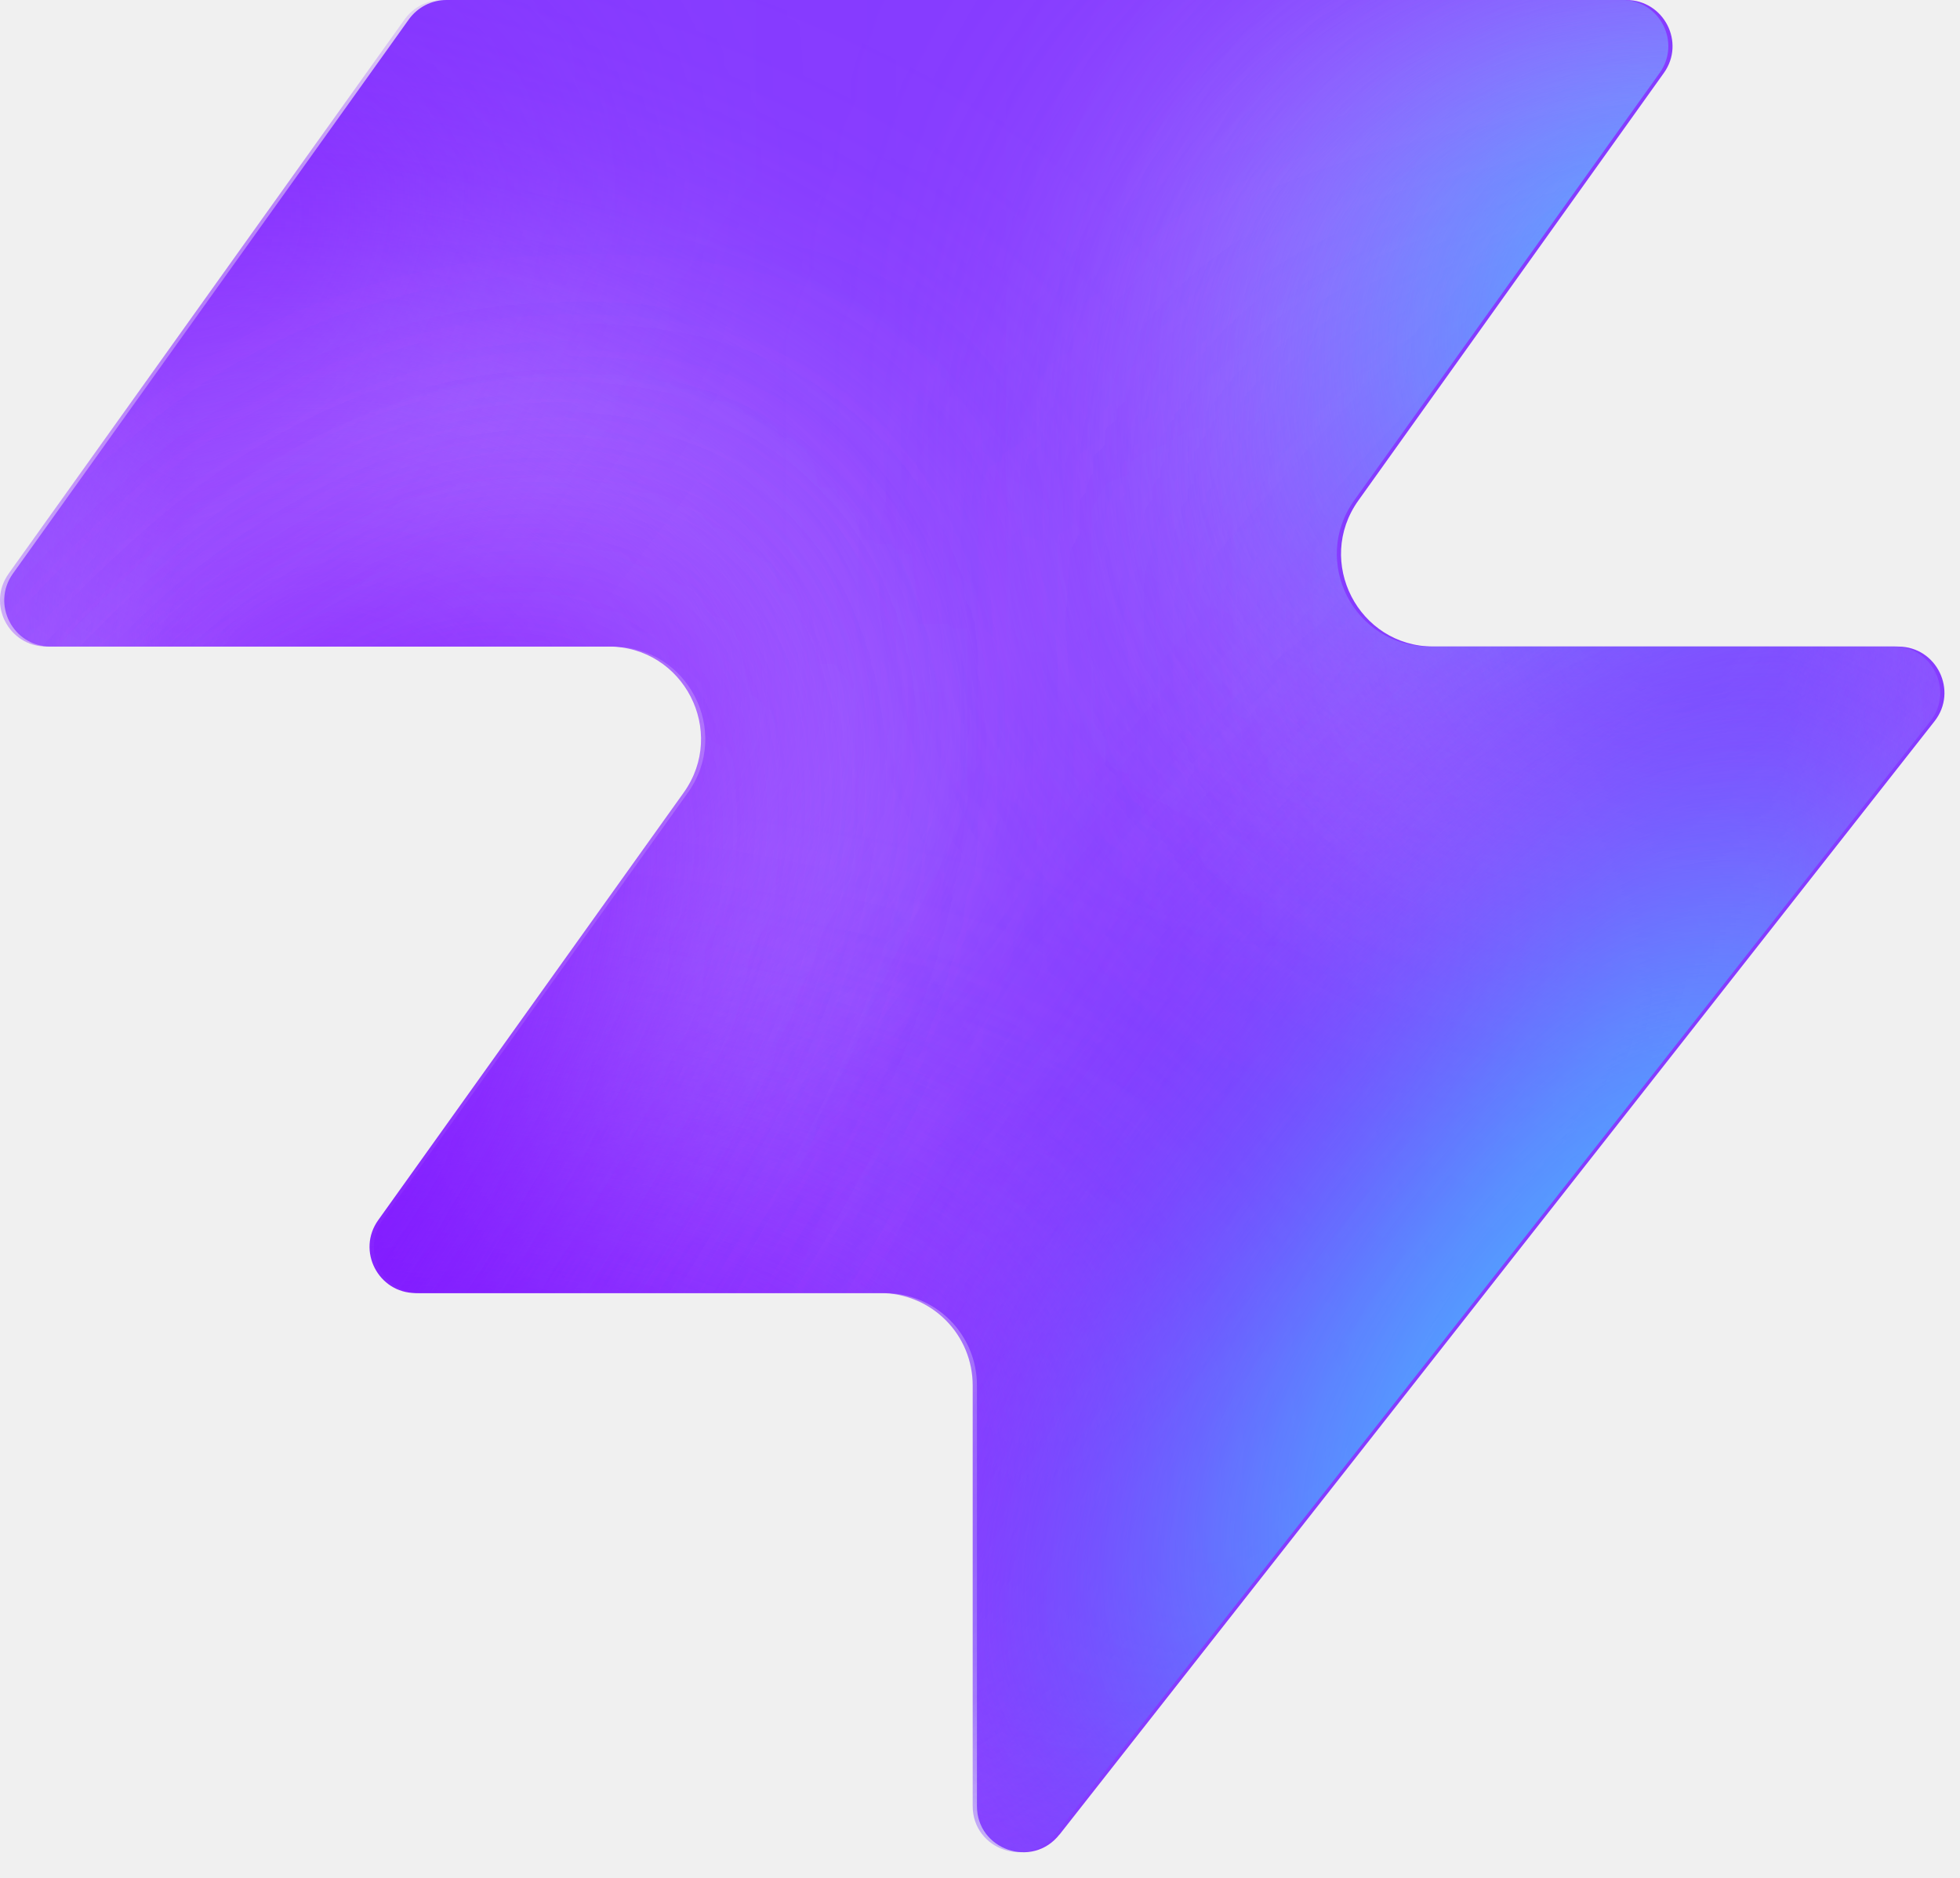
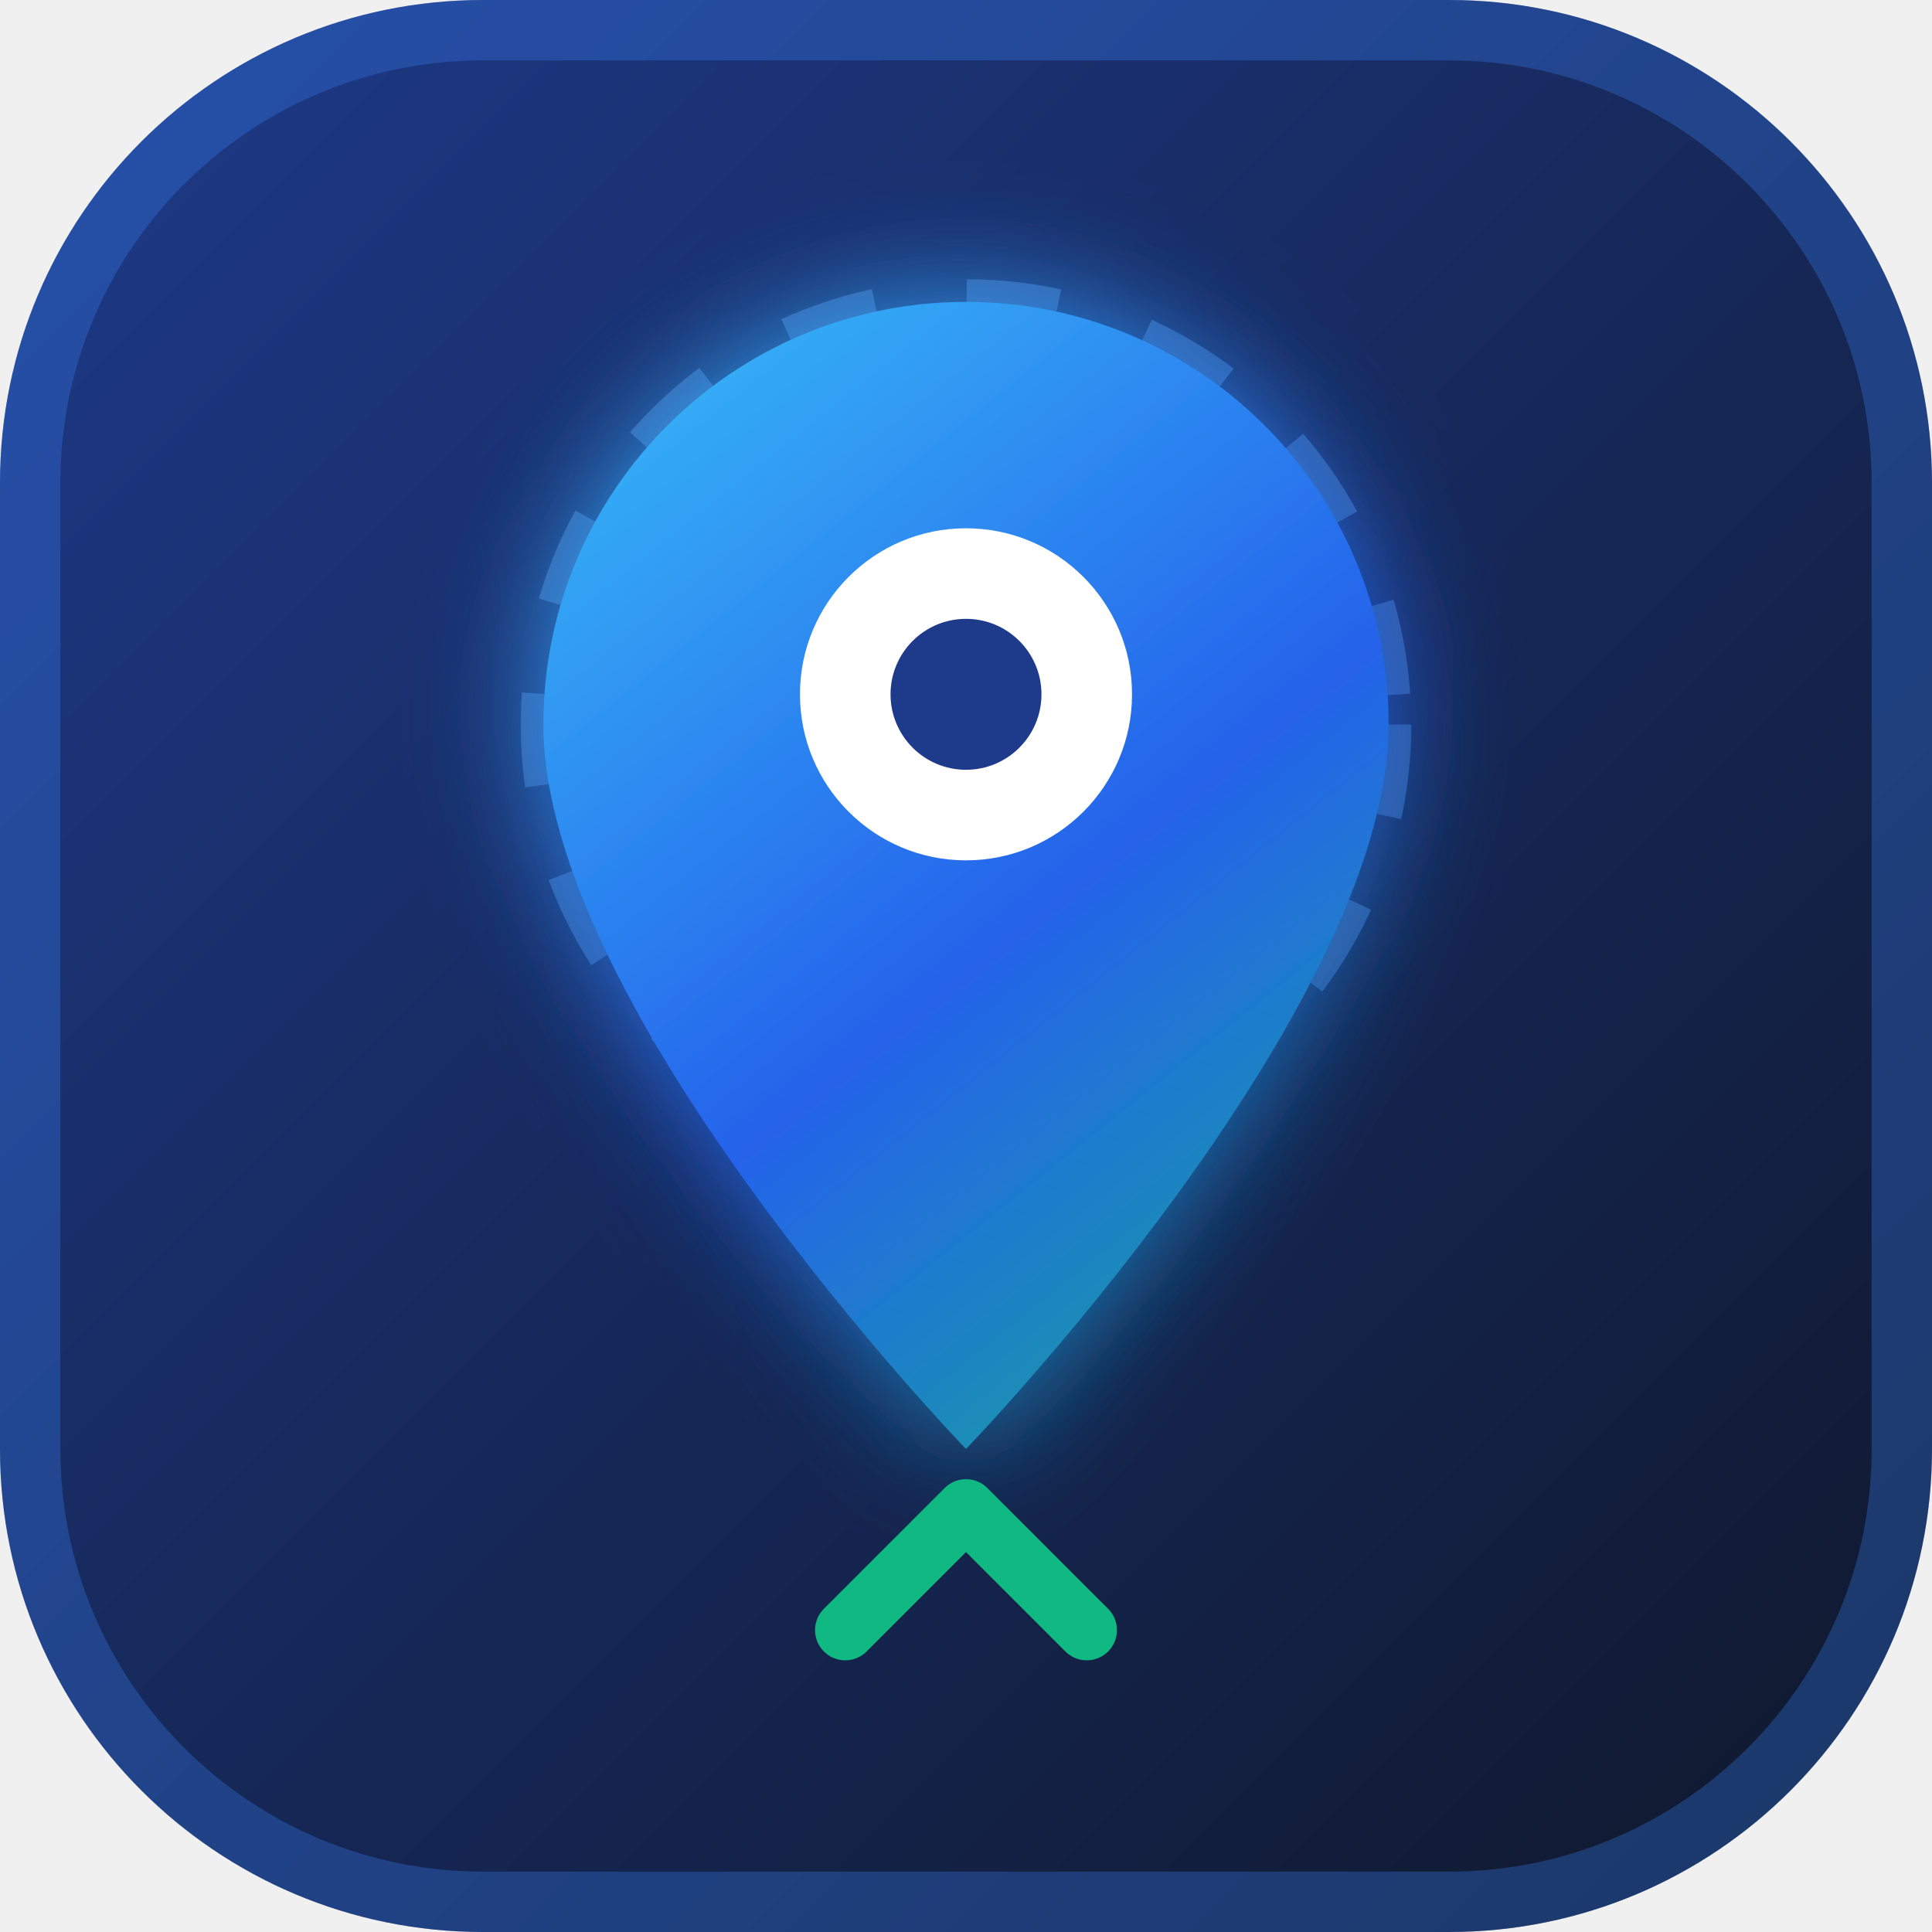
- <svg xmlns="http://www.w3.org/2000/svg" width="48" height="46" fill="none" viewBox="0 0 48 46">
-   <path fill="#863bff" d="M25.946 44.938c-.664.845-2.021.375-2.021-.698V33.937a2.26 2.26 0 0 0-2.262-2.262H10.287c-.92 0-1.456-1.04-.92-1.788l7.48-10.471c1.07-1.497 0-3.578-1.842-3.578H1.237c-.92 0-1.456-1.04-.92-1.788L10.013.474c.214-.297.556-.474.92-.474h28.894c.92 0 1.456 1.04.92 1.788l-7.48 10.471c-1.07 1.498 0 3.579 1.842 3.579h11.377c.943 0 1.473 1.088.89 1.83L25.947 44.94z" style="fill:#863bff;fill:color(display-p3 .525 .23 1);fill-opacity:1" />
-   <mask id="a" width="48" height="46" x="0" y="0" maskUnits="userSpaceOnUse" style="mask-type:alpha">
-     <path fill="#000" d="M25.842 44.938c-.664.844-2.021.375-2.021-.698V33.937a2.26 2.26 0 0 0-2.262-2.262H10.183c-.92 0-1.456-1.04-.92-1.788l7.48-10.471c1.07-1.498 0-3.579-1.842-3.579H1.133c-.92 0-1.456-1.04-.92-1.787L9.91.473c.214-.297.556-.474.92-.474h28.894c.92 0 1.456 1.04.92 1.788l-7.48 10.471c-1.07 1.498 0 3.578 1.842 3.578h11.377c.943 0 1.473 1.088.89 1.832L25.843 44.94z" style="fill:#000;fill-opacity:1" />
-   </mask>
-   <g mask="url(#a)">
-     <g filter="url(#b)">
-       <ellipse cx="5.508" cy="14.704" fill="#ede6ff" rx="5.508" ry="14.704" style="fill:#ede6ff;fill:color(display-p3 .927 .903 1);fill-opacity:1" transform="matrix(.00324 1 1 -.00324 -4.47 31.516)" />
-     </g>
-     <g filter="url(#c)">
-       <ellipse cx="10.399" cy="29.851" fill="#ede6ff" rx="10.399" ry="29.851" style="fill:#ede6ff;fill:color(display-p3 .927 .903 1);fill-opacity:1" transform="matrix(.00324 1 1 -.00324 -39.328 7.883)" />
-     </g>
-     <g filter="url(#d)">
-       <ellipse cx="5.508" cy="30.487" fill="#7e14ff" rx="5.508" ry="30.487" style="fill:#7e14ff;fill:color(display-p3 .492 .077 1);fill-opacity:1" transform="rotate(89.814 -25.913 -14.639)scale(1 -1)" />
-     </g>
-     <g filter="url(#e)">
-       <ellipse cx="5.508" cy="30.599" fill="#7e14ff" rx="5.508" ry="30.599" style="fill:#7e14ff;fill:color(display-p3 .492 .077 1);fill-opacity:1" transform="rotate(89.814 -32.644 -3.334)scale(1 -1)" />
-     </g>
-     <g filter="url(#f)">
-       <ellipse cx="5.508" cy="30.599" fill="#7e14ff" rx="5.508" ry="30.599" style="fill:#7e14ff;fill:color(display-p3 .492 .077 1);fill-opacity:1" transform="matrix(.00324 1 1 -.00324 -34.34 30.47)" />
-     </g>
-     <g filter="url(#g)">
-       <ellipse cx="14.072" cy="22.078" fill="#ede6ff" rx="14.072" ry="22.078" style="fill:#ede6ff;fill:color(display-p3 .927 .903 1);fill-opacity:1" transform="rotate(93.35 24.506 48.493)scale(-1 1)" />
-     </g>
-     <g filter="url(#h)">
-       <ellipse cx="3.47" cy="21.501" fill="#7e14ff" rx="3.47" ry="21.501" style="fill:#7e14ff;fill:color(display-p3 .492 .077 1);fill-opacity:1" transform="rotate(89.009 28.708 47.59)scale(-1 1)" />
-     </g>
-     <g filter="url(#i)">
-       <ellipse cx="3.47" cy="21.501" fill="#7e14ff" rx="3.47" ry="21.501" style="fill:#7e14ff;fill:color(display-p3 .492 .077 1);fill-opacity:1" transform="rotate(89.009 28.708 47.59)scale(-1 1)" />
-     </g>
-     <g filter="url(#j)">
-       <ellipse cx=".387" cy="8.972" fill="#7e14ff" rx="4.407" ry="29.108" style="fill:#7e14ff;fill:color(display-p3 .492 .077 1);fill-opacity:1" transform="rotate(39.51 .387 8.972)" />
-     </g>
-     <g filter="url(#k)">
-       <ellipse cx="47.523" cy="-6.092" fill="#7e14ff" rx="4.407" ry="29.108" style="fill:#7e14ff;fill:color(display-p3 .492 .077 1);fill-opacity:1" transform="rotate(37.892 47.523 -6.092)" />
-     </g>
-     <g filter="url(#l)">
-       <ellipse cx="41.412" cy="6.333" fill="#47bfff" rx="5.971" ry="9.665" style="fill:#47bfff;fill:color(display-p3 .28 .748 1);fill-opacity:1" transform="rotate(37.892 41.412 6.333)" />
-     </g>
-     <g filter="url(#m)">
-       <ellipse cx="-1.879" cy="38.332" fill="#7e14ff" rx="4.407" ry="29.108" style="fill:#7e14ff;fill:color(display-p3 .492 .077 1);fill-opacity:1" transform="rotate(37.892 -1.88 38.332)" />
-     </g>
-     <g filter="url(#n)">
-       <ellipse cx="-1.879" cy="38.332" fill="#7e14ff" rx="4.407" ry="29.108" style="fill:#7e14ff;fill:color(display-p3 .492 .077 1);fill-opacity:1" transform="rotate(37.892 -1.88 38.332)" />
-     </g>
-     <g filter="url(#o)">
-       <ellipse cx="35.651" cy="29.907" fill="#7e14ff" rx="4.407" ry="29.108" style="fill:#7e14ff;fill:color(display-p3 .492 .077 1);fill-opacity:1" transform="rotate(37.892 35.651 29.907)" />
-     </g>
-     <g filter="url(#p)">
-       <ellipse cx="38.418" cy="32.4" fill="#47bfff" rx="5.971" ry="15.297" style="fill:#47bfff;fill:color(display-p3 .28 .748 1);fill-opacity:1" transform="rotate(37.892 38.418 32.4)" />
-     </g>
-   </g>
+ <svg xmlns="http://www.w3.org/2000/svg" viewBox="0 0 64 64" fill="none">
  <defs>
-     <filter id="b" width="60.045" height="41.654" x="-19.77" y="16.149" color-interpolation-filters="sRGB" filterUnits="userSpaceOnUse">
-       <feFlood flood-opacity="0" result="BackgroundImageFix" />
-       <feBlend in="SourceGraphic" in2="BackgroundImageFix" result="shape" />
-       <feGaussianBlur result="effect1_foregroundBlur_2002_17158" stdDeviation="7.659" />
-     </filter>
-     <filter id="c" width="90.34" height="51.437" x="-54.613" y="-7.533" color-interpolation-filters="sRGB" filterUnits="userSpaceOnUse">
-       <feFlood flood-opacity="0" result="BackgroundImageFix" />
-       <feBlend in="SourceGraphic" in2="BackgroundImageFix" result="shape" />
-       <feGaussianBlur result="effect1_foregroundBlur_2002_17158" stdDeviation="7.659" />
-     </filter>
-     <filter id="d" width="79.355" height="29.4" x="-49.64" y="2.03" color-interpolation-filters="sRGB" filterUnits="userSpaceOnUse">
-       <feFlood flood-opacity="0" result="BackgroundImageFix" />
-       <feBlend in="SourceGraphic" in2="BackgroundImageFix" result="shape" />
-       <feGaussianBlur result="effect1_foregroundBlur_2002_17158" stdDeviation="4.596" />
-     </filter>
-     <filter id="e" width="79.579" height="29.4" x="-45.045" y="20.029" color-interpolation-filters="sRGB" filterUnits="userSpaceOnUse">
-       <feFlood flood-opacity="0" result="BackgroundImageFix" />
-       <feBlend in="SourceGraphic" in2="BackgroundImageFix" result="shape" />
-       <feGaussianBlur result="effect1_foregroundBlur_2002_17158" stdDeviation="4.596" />
-     </filter>
-     <filter id="f" width="79.579" height="29.4" x="-43.513" y="21.178" color-interpolation-filters="sRGB" filterUnits="userSpaceOnUse">
-       <feFlood flood-opacity="0" result="BackgroundImageFix" />
-       <feBlend in="SourceGraphic" in2="BackgroundImageFix" result="shape" />
-       <feGaussianBlur result="effect1_foregroundBlur_2002_17158" stdDeviation="4.596" />
-     </filter>
-     <filter id="g" width="74.749" height="58.852" x="15.756" y="-17.901" color-interpolation-filters="sRGB" filterUnits="userSpaceOnUse">
-       <feFlood flood-opacity="0" result="BackgroundImageFix" />
-       <feBlend in="SourceGraphic" in2="BackgroundImageFix" result="shape" />
-       <feGaussianBlur result="effect1_foregroundBlur_2002_17158" stdDeviation="7.659" />
-     </filter>
-     <filter id="h" width="61.377" height="25.362" x="23.548" y="2.284" color-interpolation-filters="sRGB" filterUnits="userSpaceOnUse">
-       <feFlood flood-opacity="0" result="BackgroundImageFix" />
-       <feBlend in="SourceGraphic" in2="BackgroundImageFix" result="shape" />
-       <feGaussianBlur result="effect1_foregroundBlur_2002_17158" stdDeviation="4.596" />
-     </filter>
-     <filter id="i" width="61.377" height="25.362" x="23.548" y="2.284" color-interpolation-filters="sRGB" filterUnits="userSpaceOnUse">
-       <feFlood flood-opacity="0" result="BackgroundImageFix" />
-       <feBlend in="SourceGraphic" in2="BackgroundImageFix" result="shape" />
-       <feGaussianBlur result="effect1_foregroundBlur_2002_17158" stdDeviation="4.596" />
-     </filter>
-     <filter id="j" width="56.045" height="63.649" x="-27.636" y="-22.853" color-interpolation-filters="sRGB" filterUnits="userSpaceOnUse">
-       <feFlood flood-opacity="0" result="BackgroundImageFix" />
-       <feBlend in="SourceGraphic" in2="BackgroundImageFix" result="shape" />
-       <feGaussianBlur result="effect1_foregroundBlur_2002_17158" stdDeviation="4.596" />
-     </filter>
-     <filter id="k" width="54.814" height="64.646" x="20.116" y="-38.415" color-interpolation-filters="sRGB" filterUnits="userSpaceOnUse">
-       <feFlood flood-opacity="0" result="BackgroundImageFix" />
-       <feBlend in="SourceGraphic" in2="BackgroundImageFix" result="shape" />
-       <feGaussianBlur result="effect1_foregroundBlur_2002_17158" stdDeviation="4.596" />
-     </filter>
-     <filter id="l" width="33.541" height="35.313" x="24.641" y="-11.323" color-interpolation-filters="sRGB" filterUnits="userSpaceOnUse">
-       <feFlood flood-opacity="0" result="BackgroundImageFix" />
-       <feBlend in="SourceGraphic" in2="BackgroundImageFix" result="shape" />
-       <feGaussianBlur result="effect1_foregroundBlur_2002_17158" stdDeviation="4.596" />
-     </filter>
-     <filter id="m" width="54.814" height="64.646" x="-29.286" y="6.009" color-interpolation-filters="sRGB" filterUnits="userSpaceOnUse">
-       <feFlood flood-opacity="0" result="BackgroundImageFix" />
-       <feBlend in="SourceGraphic" in2="BackgroundImageFix" result="shape" />
-       <feGaussianBlur result="effect1_foregroundBlur_2002_17158" stdDeviation="4.596" />
-     </filter>
-     <filter id="n" width="54.814" height="64.646" x="-29.286" y="6.009" color-interpolation-filters="sRGB" filterUnits="userSpaceOnUse">
-       <feFlood flood-opacity="0" result="BackgroundImageFix" />
-       <feBlend in="SourceGraphic" in2="BackgroundImageFix" result="shape" />
-       <feGaussianBlur result="effect1_foregroundBlur_2002_17158" stdDeviation="4.596" />
-     </filter>
-     <filter id="o" width="54.814" height="64.646" x="8.244" y="-2.416" color-interpolation-filters="sRGB" filterUnits="userSpaceOnUse">
-       <feFlood flood-opacity="0" result="BackgroundImageFix" />
-       <feBlend in="SourceGraphic" in2="BackgroundImageFix" result="shape" />
-       <feGaussianBlur result="effect1_foregroundBlur_2002_17158" stdDeviation="4.596" />
-     </filter>
-     <filter id="p" width="39.409" height="43.623" x="18.713" y="10.588" color-interpolation-filters="sRGB" filterUnits="userSpaceOnUse">
-       <feFlood flood-opacity="0" result="BackgroundImageFix" />
-       <feBlend in="SourceGraphic" in2="BackgroundImageFix" result="shape" />
-       <feGaussianBlur result="effect1_foregroundBlur_2002_17158" stdDeviation="4.596" />
+     <linearGradient id="bgGrad" x1="0" y1="0" x2="64" y2="64" gradientUnits="userSpaceOnUse">
+       <stop offset="0%" stop-color="#1E3A8A" />
+       <stop offset="100%" stop-color="#0F172A" />
+     </linearGradient>
+     <linearGradient id="accentGrad" x1="16" y1="12" x2="48" y2="52" gradientUnits="userSpaceOnUse">
+       <stop offset="0%" stop-color="#38BDF8" />
+       <stop offset="50%" stop-color="#2563EB" />
+       <stop offset="100%" stop-color="#10B981" />
+     </linearGradient>
+     <filter id="glow" x="-20%" y="-20%" width="140%" height="140%" filterUnits="userSpaceOnUse">
+       <feGaussianBlur stdDeviation="2" result="blur" />
+       <feComposite in="SourceGraphic" in2="blur" operator="over" />
    </filter>
  </defs>
+   <rect width="64" height="64" rx="16" fill="url(#bgGrad)" />
+   <rect x="1" y="1" width="62" height="62" rx="15" stroke="#3B82F6" stroke-opacity="0.3" stroke-width="2" />
+   <circle cx="32" cy="24" r="14" stroke="#60A5FA" stroke-width="1.5" stroke-dasharray="3 3" opacity="0.4" />
+   <path d="M32 10C24.268 10 18 16.268 18 24C18 33.5 32 48 32 48C32 48 46 33.5 46 24C46 16.268 39.732 10 32 10Z" fill="url(#accentGrad)" filter="url(#glow)" />
+   <circle cx="32" cy="23" r="5.5" fill="#FFFFFF" />
+   <circle cx="32" cy="23" r="2.5" fill="#1E3A8A" />
+   <path d="M28 54L32 50L36 54" stroke="#10B981" stroke-width="2" stroke-linecap="round" stroke-linejoin="round" />
</svg>
